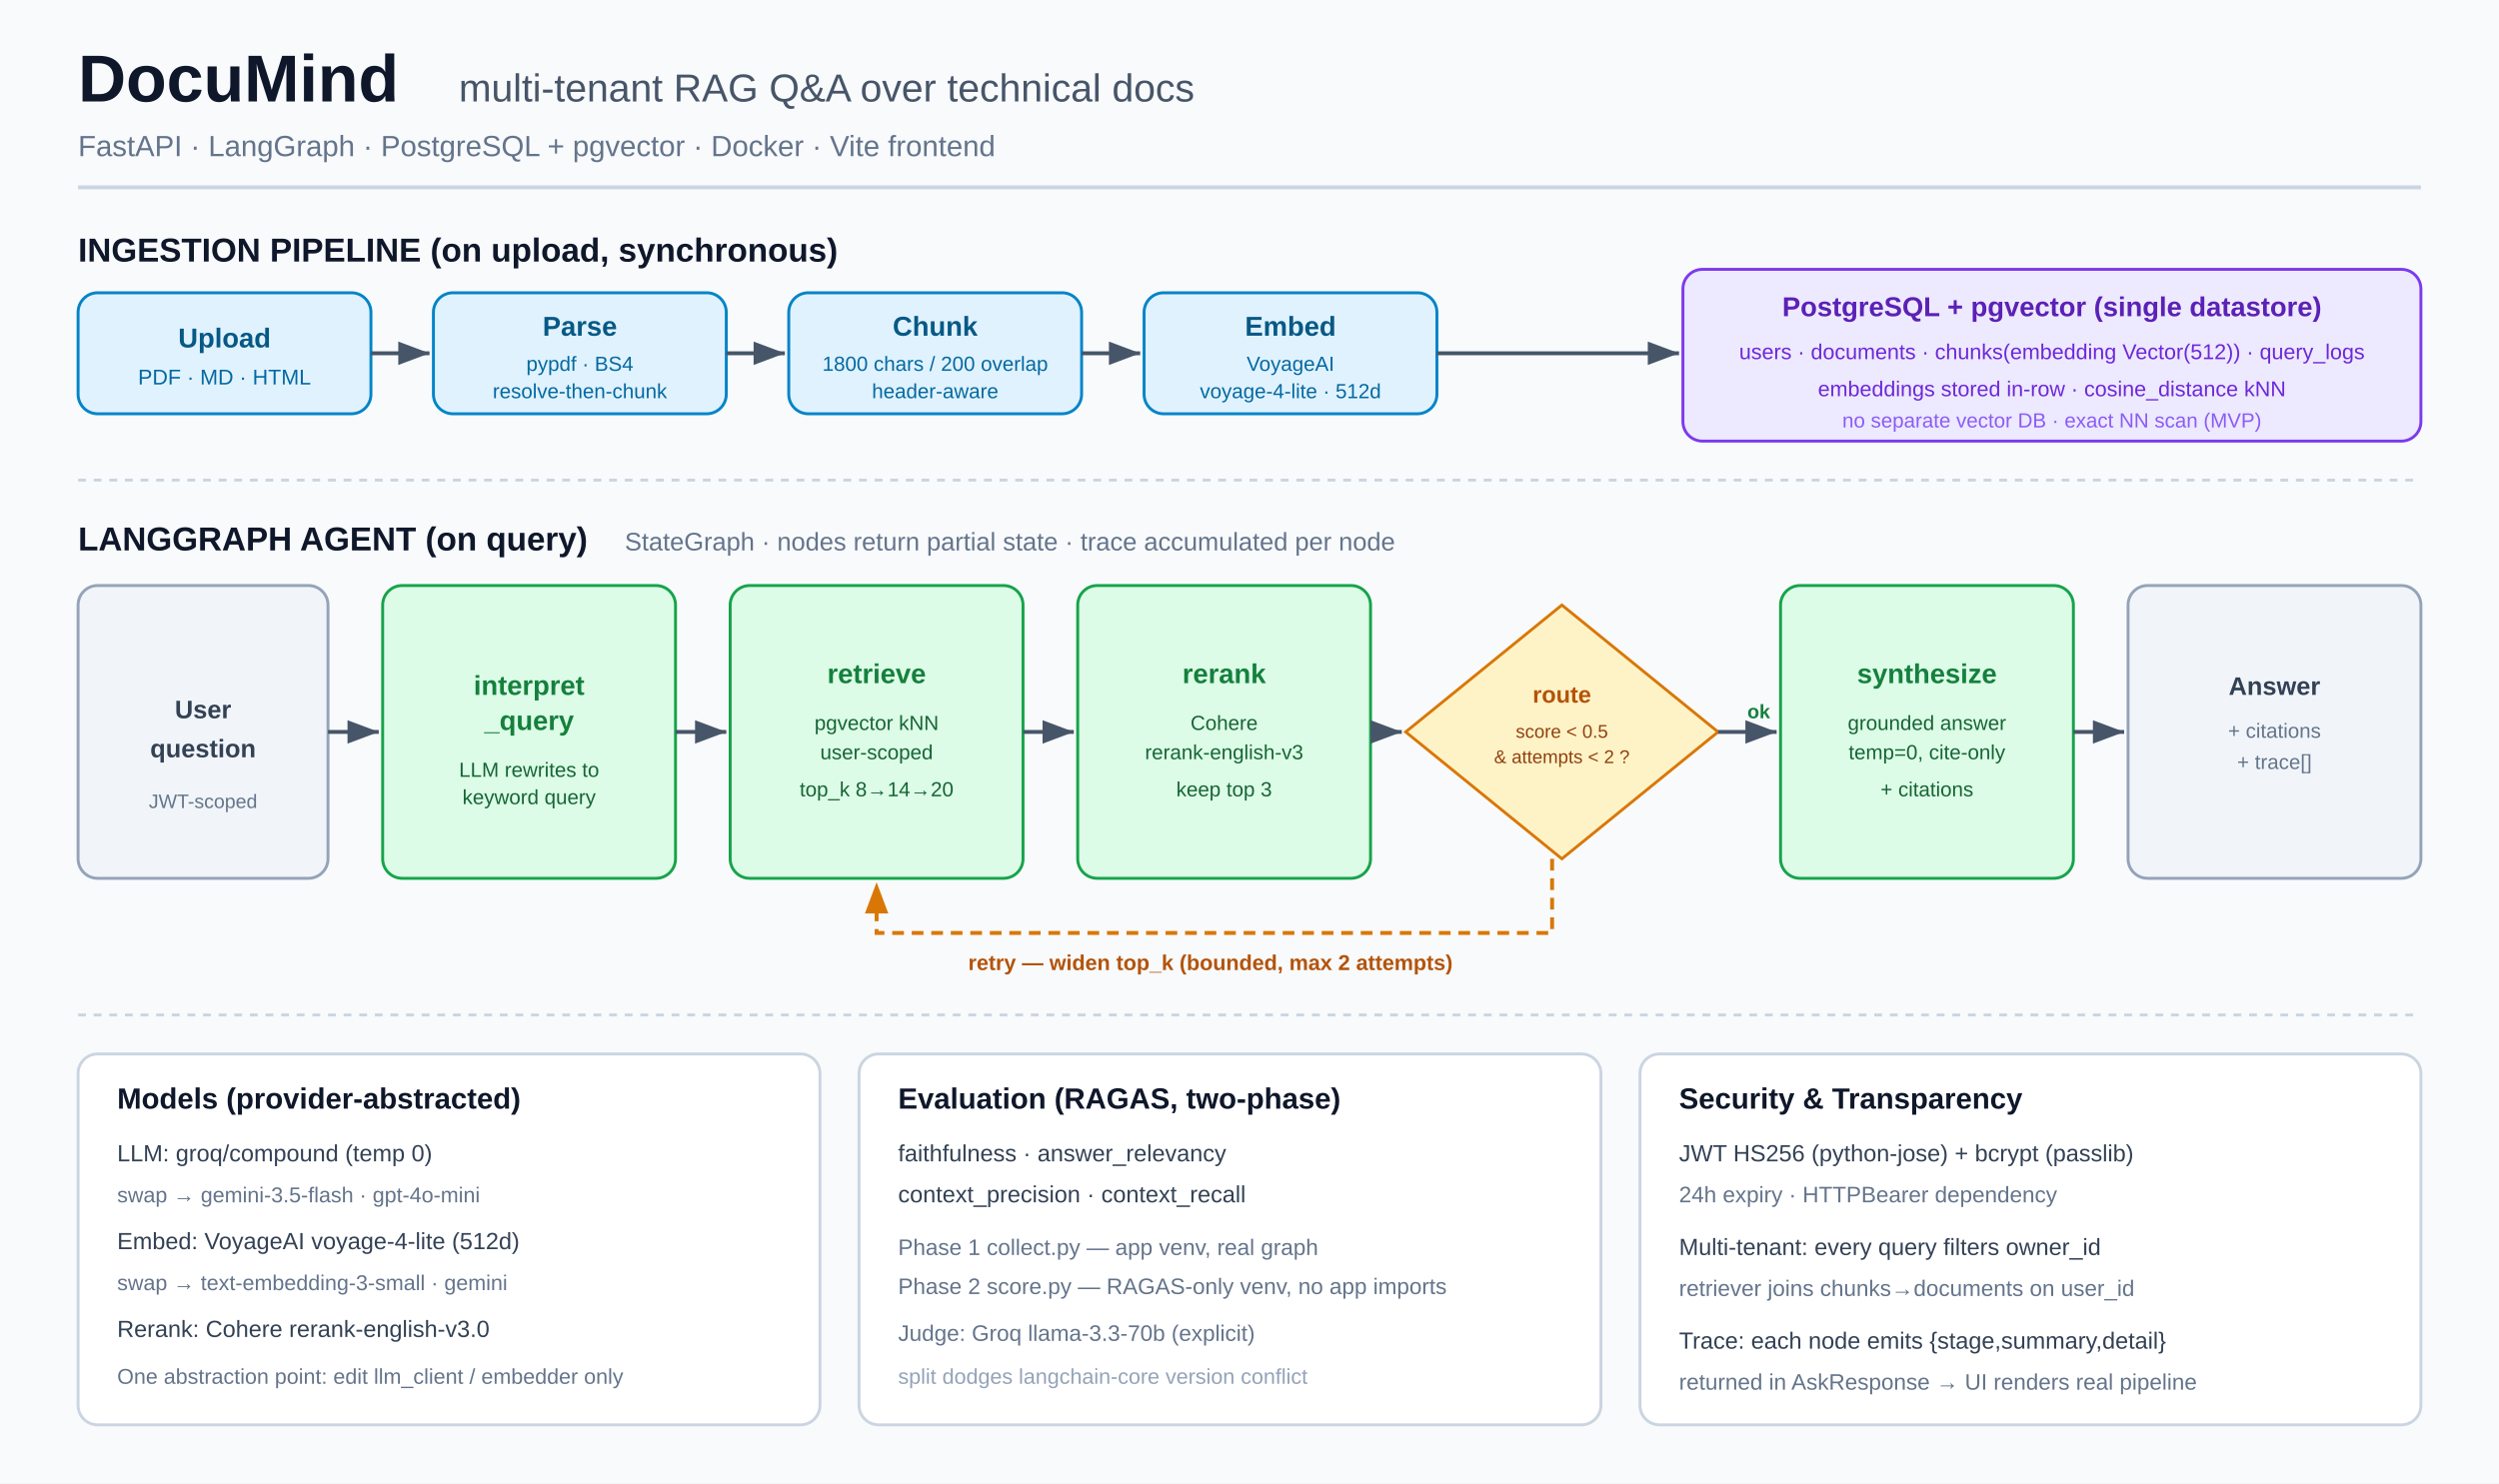
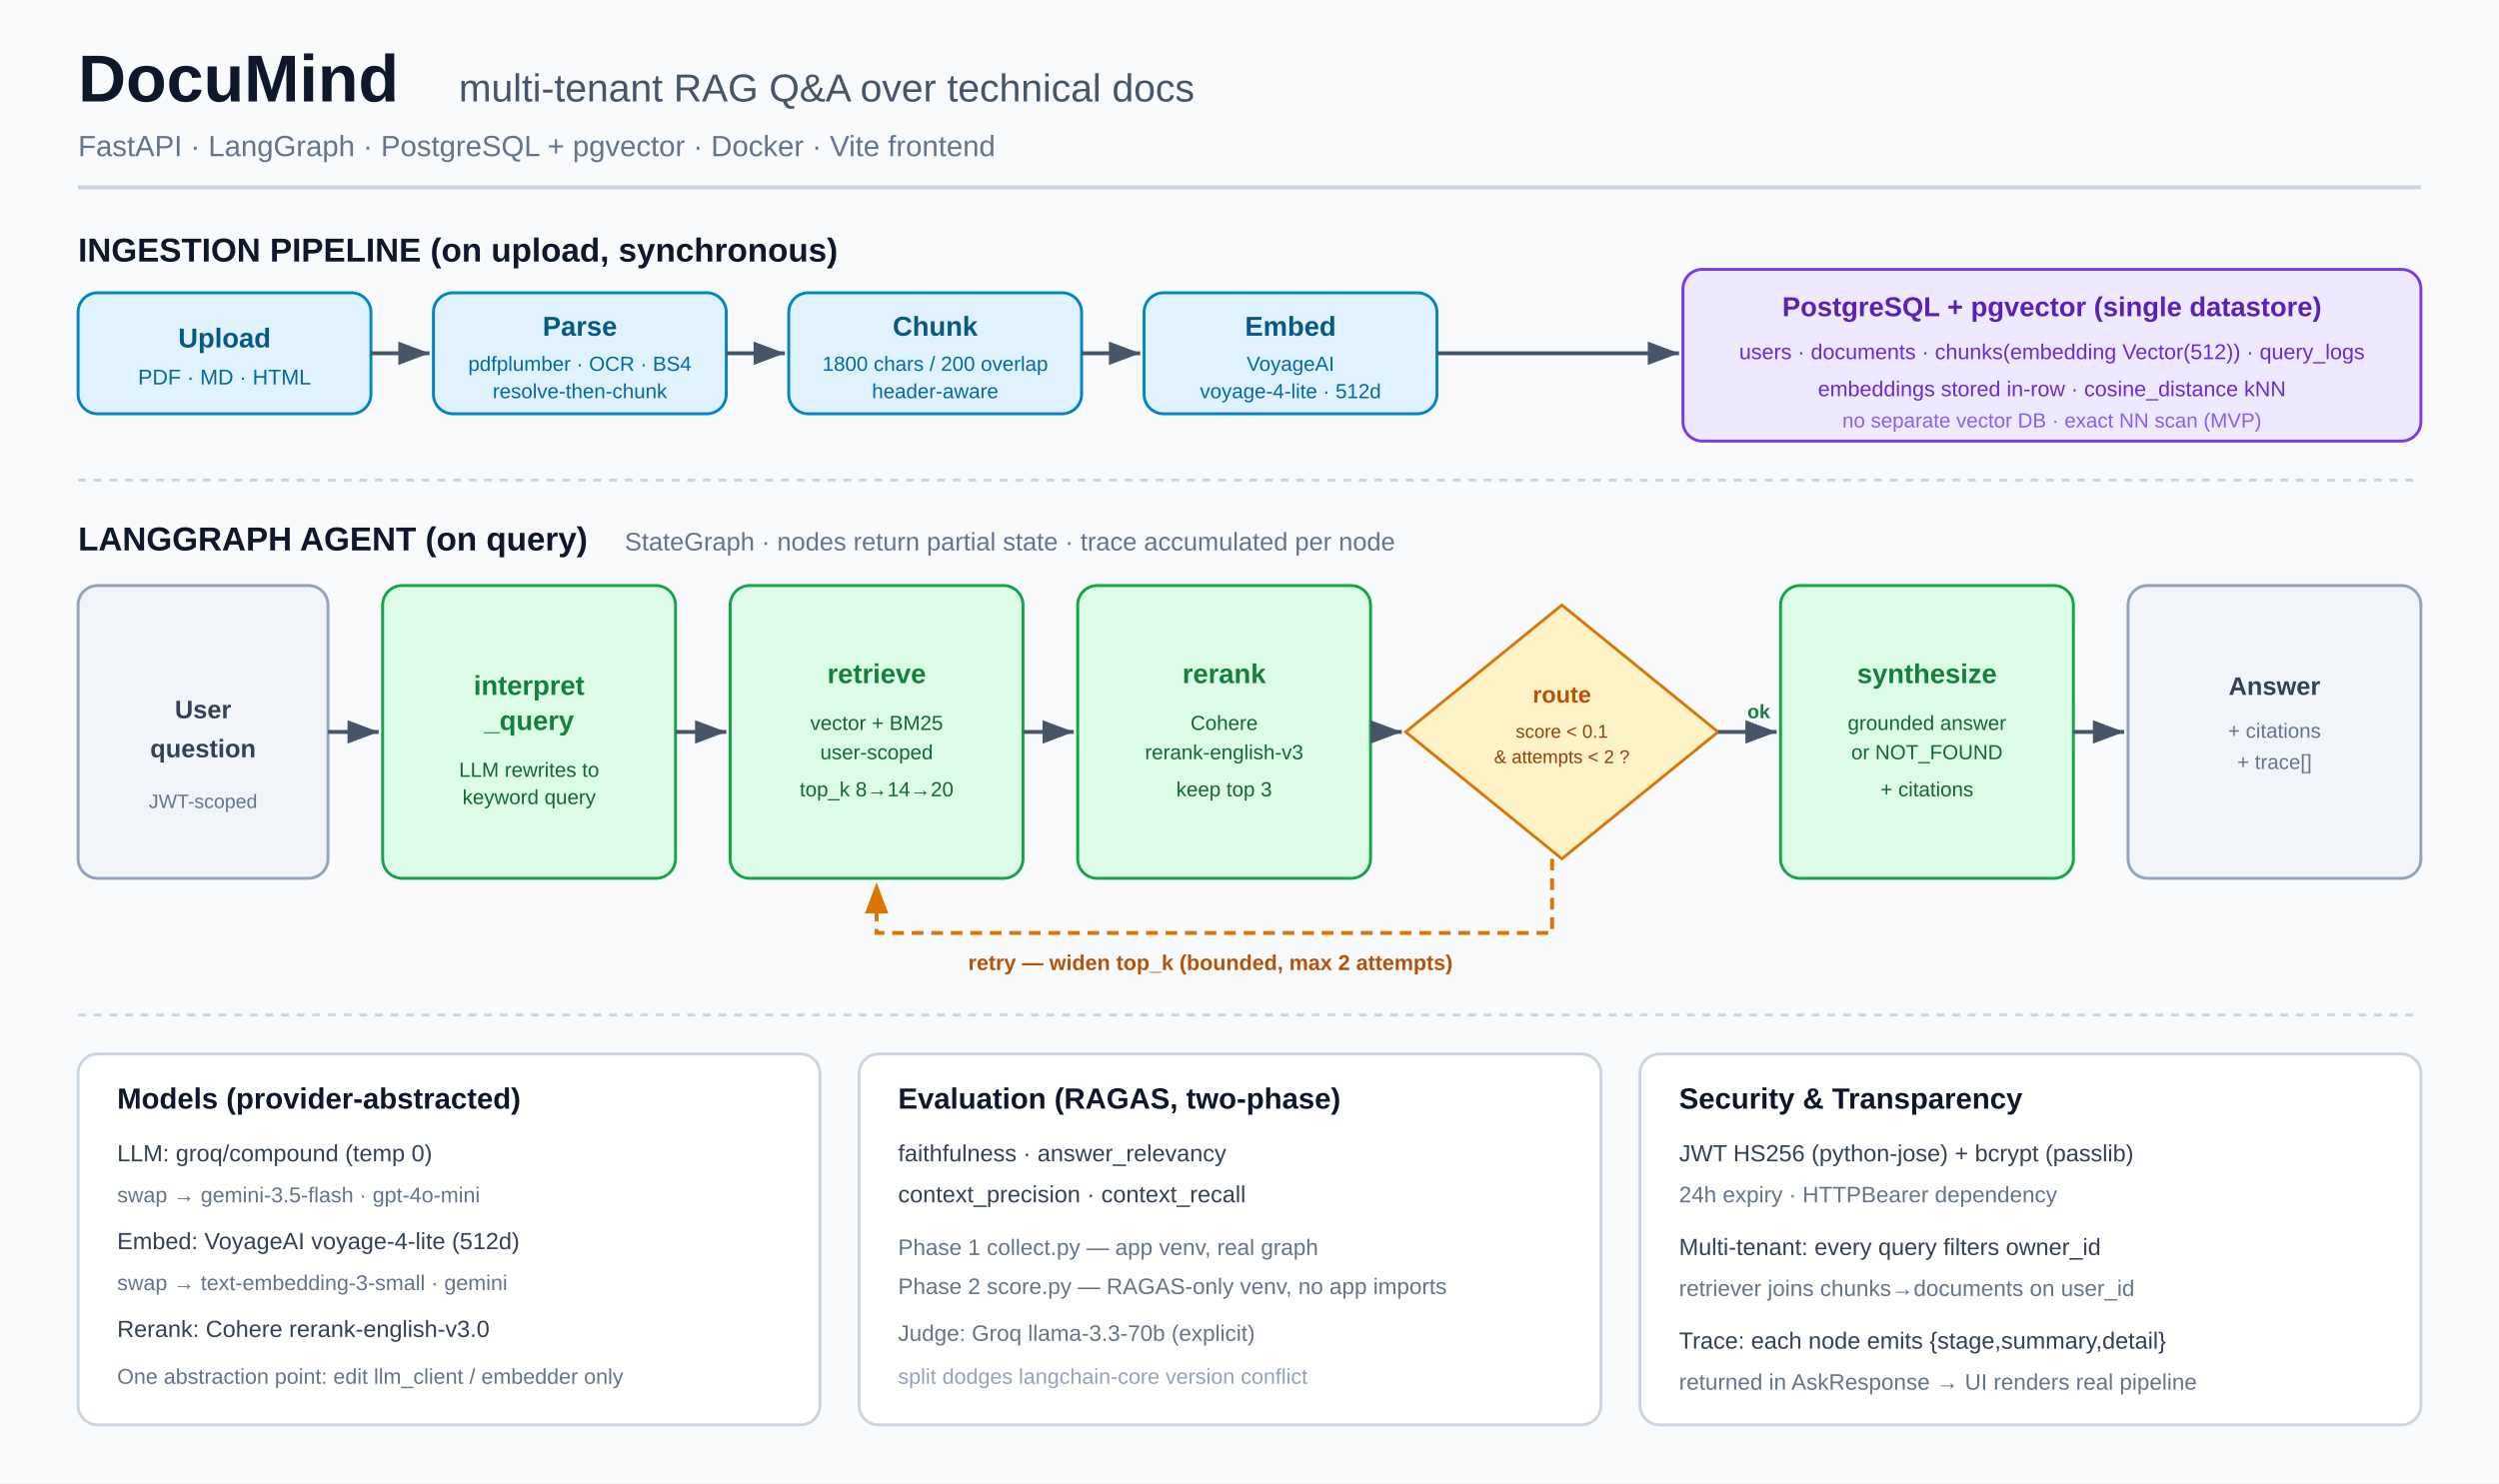
<svg xmlns="http://www.w3.org/2000/svg" width="1280" height="760" viewBox="0 0 1280 760" font-family="Segoe UI, Arial, sans-serif">
  <defs>
    <marker id="arrow" markerWidth="10" markerHeight="10" refX="8" refY="3" orient="auto" markerUnits="strokeWidth">
      <path d="M0,0 L8,3 L0,6 Z" fill="#475569" />
    </marker>
    <marker id="arrowRetry" markerWidth="10" markerHeight="10" refX="8" refY="3" orient="auto" markerUnits="strokeWidth">
      <path d="M0,0 L8,3 L0,6 Z" fill="#d97706" />
    </marker>
  </defs>
  <rect width="1280" height="760" fill="#f8fafc" />
  <text x="40" y="52" font-size="34" font-weight="700" fill="#0f172a">DocuMind</text>
  <text x="235" y="52" font-size="20" fill="#475569">multi-tenant RAG Q&amp;A over technical docs</text>
  <text x="40" y="80" font-size="15" fill="#64748b">FastAPI · LangGraph · PostgreSQL + pgvector · Docker · Vite frontend</text>
  <line x1="40" y1="96" x2="1240" y2="96" stroke="#cbd5e1" stroke-width="2" />
  <text x="40" y="134" font-size="17" font-weight="700" fill="#0f172a">INGESTION PIPELINE (on upload, synchronous)</text>
  <rect x="40" y="150" width="150" height="62" rx="10" fill="#e0f2fe" stroke="#0284c7" stroke-width="1.5" />
  <text x="115" y="178" font-size="14" font-weight="600" fill="#075985" text-anchor="middle">Upload</text>
  <text x="115" y="197" font-size="11" fill="#0369a1" text-anchor="middle">PDF · MD · HTML</text>
  <rect x="222" y="150" width="150" height="62" rx="10" fill="#e0f2fe" stroke="#0284c7" stroke-width="1.5" />
  <text x="297" y="172" font-size="14" font-weight="600" fill="#075985" text-anchor="middle">Parse</text>
-   <text x="297" y="190" font-size="10.5" fill="#0369a1" text-anchor="middle">pypdf · BS4</text>
+   <text x="297" y="190" font-size="10.5" fill="#0369a1" text-anchor="middle">pdfplumber · OCR · BS4</text>
  <text x="297" y="204" font-size="10.5" fill="#0369a1" text-anchor="middle">resolve-then-chunk</text>
  <rect x="404" y="150" width="150" height="62" rx="10" fill="#e0f2fe" stroke="#0284c7" stroke-width="1.5" />
  <text x="479" y="172" font-size="14" font-weight="600" fill="#075985" text-anchor="middle">Chunk</text>
  <text x="479" y="190" font-size="10.5" fill="#0369a1" text-anchor="middle">1800 chars / 200 overlap</text>
  <text x="479" y="204" font-size="10.5" fill="#0369a1" text-anchor="middle">header-aware</text>
  <rect x="586" y="150" width="150" height="62" rx="10" fill="#e0f2fe" stroke="#0284c7" stroke-width="1.5" />
  <text x="661" y="172" font-size="14" font-weight="600" fill="#075985" text-anchor="middle">Embed</text>
  <text x="661" y="190" font-size="10.5" fill="#0369a1" text-anchor="middle">VoyageAI</text>
  <text x="661" y="204" font-size="10.5" fill="#0369a1" text-anchor="middle">voyage-4-lite · 512d</text>
  <line x1="190" y1="181" x2="220" y2="181" stroke="#475569" stroke-width="2" marker-end="url(#arrow)" />
  <line x1="372" y1="181" x2="402" y2="181" stroke="#475569" stroke-width="2" marker-end="url(#arrow)" />
  <line x1="554" y1="181" x2="584" y2="181" stroke="#475569" stroke-width="2" marker-end="url(#arrow)" />
  <line x1="736" y1="181" x2="860" y2="181" stroke="#475569" stroke-width="2" marker-end="url(#arrow)" />
  <rect x="862" y="138" width="378" height="88" rx="10" fill="#ede9fe" stroke="#7c3aed" stroke-width="1.5" />
  <text x="1051" y="162" font-size="14" font-weight="700" fill="#5b21b6" text-anchor="middle">PostgreSQL + pgvector  (single datastore)</text>
  <text x="1051" y="184" font-size="11" fill="#6d28d9" text-anchor="middle">users · documents · chunks(embedding Vector(512)) · query_logs</text>
  <text x="1051" y="203" font-size="11" fill="#6d28d9" text-anchor="middle">embeddings stored in-row · cosine_distance kNN</text>
  <text x="1051" y="219" font-size="10.5" fill="#8b5cf6" text-anchor="middle">no separate vector DB · exact NN scan (MVP)</text>
  <line x1="40" y1="246" x2="1240" y2="246" stroke="#cbd5e1" stroke-width="1.5" stroke-dasharray="4 4" />
  <text x="40" y="282" font-size="17" font-weight="700" fill="#0f172a">LANGGRAPH AGENT (on query)</text>
  <text x="320" y="282" font-size="13" fill="#64748b">StateGraph · nodes return partial state · trace accumulated per node</text>
  <rect x="40" y="300" width="128" height="150" rx="10" fill="#f1f5f9" stroke="#94a3b8" stroke-width="1.5" />
  <text x="104" y="368" font-size="13" font-weight="600" fill="#334155" text-anchor="middle">User</text>
  <text x="104" y="388" font-size="13" font-weight="600" fill="#334155" text-anchor="middle">question</text>
  <text x="104" y="414" font-size="10" fill="#64748b" text-anchor="middle">JWT-scoped</text>
  <rect x="196" y="300" width="150" height="150" rx="10" fill="#dcfce7" stroke="#16a34a" stroke-width="1.5" />
  <text x="271" y="356" font-size="14" font-weight="700" fill="#15803d" text-anchor="middle">interpret</text>
  <text x="271" y="374" font-size="14" font-weight="700" fill="#15803d" text-anchor="middle">_query</text>
  <text x="271" y="398" font-size="10.5" fill="#166534" text-anchor="middle">LLM rewrites to</text>
  <text x="271" y="412" font-size="10.5" fill="#166534" text-anchor="middle">keyword query</text>
  <rect x="374" y="300" width="150" height="150" rx="10" fill="#dcfce7" stroke="#16a34a" stroke-width="1.5" />
  <text x="449" y="350" font-size="14" font-weight="700" fill="#15803d" text-anchor="middle">retrieve</text>
-   <text x="449" y="374" font-size="10.5" fill="#166534" text-anchor="middle">pgvector kNN</text>
+   <text x="449" y="374" font-size="10.5" fill="#166534" text-anchor="middle">vector + BM25</text>
  <text x="449" y="389" font-size="10.5" fill="#166534" text-anchor="middle">user-scoped</text>
  <text x="449" y="408" font-size="10.5" fill="#166534" text-anchor="middle">top_k 8→14→20</text>
  <rect x="552" y="300" width="150" height="150" rx="10" fill="#dcfce7" stroke="#16a34a" stroke-width="1.5" />
  <text x="627" y="350" font-size="14" font-weight="700" fill="#15803d" text-anchor="middle">rerank</text>
  <text x="627" y="374" font-size="10.5" fill="#166534" text-anchor="middle">Cohere</text>
  <text x="627" y="389" font-size="10.5" fill="#166534" text-anchor="middle">rerank-english-v3</text>
  <text x="627" y="408" font-size="10.5" fill="#166534" text-anchor="middle">keep top 3</text>
  <polygon points="800,310 880,375 800,440 720,375" fill="#fef3c7" stroke="#d97706" stroke-width="1.5" />
  <text x="800" y="360" font-size="12" font-weight="700" fill="#b45309" text-anchor="middle">route</text>
-   <text x="800" y="378" font-size="9.5" fill="#92400e" text-anchor="middle">score &lt; 0.5</text>
+   <text x="800" y="378" font-size="9.5" fill="#92400e" text-anchor="middle">score &lt; 0.1</text>
  <text x="800" y="391" font-size="9.5" fill="#92400e" text-anchor="middle">&amp; attempts &lt; 2 ?</text>
  <rect x="912" y="300" width="150" height="150" rx="10" fill="#dcfce7" stroke="#16a34a" stroke-width="1.5" />
  <text x="987" y="350" font-size="14" font-weight="700" fill="#15803d" text-anchor="middle">synthesize</text>
  <text x="987" y="374" font-size="10.5" fill="#166534" text-anchor="middle">grounded answer</text>
-   <text x="987" y="389" font-size="10.5" fill="#166534" text-anchor="middle">temp=0, cite-only</text>
+   <text x="987" y="389" font-size="10.5" fill="#166534" text-anchor="middle">or NOT_FOUND</text>
  <text x="987" y="408" font-size="10.5" fill="#166534" text-anchor="middle">+ citations</text>
  <rect x="1090" y="300" width="150" height="150" rx="10" fill="#f1f5f9" stroke="#94a3b8" stroke-width="1.5" />
  <text x="1165" y="356" font-size="13" font-weight="600" fill="#334155" text-anchor="middle">Answer</text>
  <text x="1165" y="378" font-size="10.5" fill="#64748b" text-anchor="middle">+ citations</text>
  <text x="1165" y="394" font-size="10.5" fill="#64748b" text-anchor="middle">+ trace[]</text>
  <line x1="168" y1="375" x2="194" y2="375" stroke="#475569" stroke-width="2" marker-end="url(#arrow)" />
  <line x1="346" y1="375" x2="372" y2="375" stroke="#475569" stroke-width="2" marker-end="url(#arrow)" />
  <line x1="524" y1="375" x2="550" y2="375" stroke="#475569" stroke-width="2" marker-end="url(#arrow)" />
  <line x1="702" y1="375" x2="718" y2="375" stroke="#475569" stroke-width="2" marker-end="url(#arrow)" />
  <line x1="880" y1="375" x2="910" y2="375" stroke="#475569" stroke-width="2" marker-end="url(#arrow)" />
  <text x="895" y="368" font-size="10" fill="#15803d" font-weight="600">ok</text>
  <line x1="1062" y1="375" x2="1088" y2="375" stroke="#475569" stroke-width="2" marker-end="url(#arrow)" />
  <path d="M795,440 L795,478 L449,478 L449,452" fill="none" stroke="#d97706" stroke-width="2" stroke-dasharray="6 4" marker-end="url(#arrowRetry)" />
  <text x="620" y="497" font-size="11" fill="#b45309" font-weight="600" text-anchor="middle">retry — widen top_k (bounded, max 2 attempts)</text>
  <line x1="40" y1="520" x2="1240" y2="520" stroke="#cbd5e1" stroke-width="1.5" stroke-dasharray="4 4" />
  <rect x="40" y="540" width="380" height="190" rx="10" fill="#ffffff" stroke="#cbd5e1" stroke-width="1.5" />
  <text x="60" y="568" font-size="15" font-weight="700" fill="#0f172a">Models (provider-abstracted)</text>
  <text x="60" y="595" font-size="12" fill="#334155">LLM:  groq/compound  (temp 0)</text>
  <text x="60" y="616" font-size="11" fill="#64748b">        swap → gemini-3.5-flash · gpt-4o-mini</text>
  <text x="60" y="640" font-size="12" fill="#334155">Embed: VoyageAI voyage-4-lite (512d)</text>
  <text x="60" y="661" font-size="11" fill="#64748b">        swap → text-embedding-3-small · gemini</text>
  <text x="60" y="685" font-size="12" fill="#334155">Rerank: Cohere rerank-english-v3.0</text>
  <text x="60" y="709" font-size="11" fill="#64748b">One abstraction point: edit llm_client / embedder only</text>
  <rect x="440" y="540" width="380" height="190" rx="10" fill="#ffffff" stroke="#cbd5e1" stroke-width="1.5" />
  <text x="460" y="568" font-size="15" font-weight="700" fill="#0f172a">Evaluation (RAGAS, two-phase)</text>
  <text x="460" y="595" font-size="12" fill="#334155">faithfulness · answer_relevancy</text>
  <text x="460" y="616" font-size="12" fill="#334155">context_precision · context_recall</text>
  <text x="460" y="643" font-size="11.5" fill="#64748b">Phase 1 collect.py — app venv, real graph</text>
  <text x="460" y="663" font-size="11.5" fill="#64748b">Phase 2 score.py — RAGAS-only venv, no app imports</text>
  <text x="460" y="687" font-size="11.5" fill="#64748b">Judge: Groq llama-3.3-70b (explicit)</text>
  <text x="460" y="709" font-size="11" fill="#94a3b8">split dodges langchain-core version conflict</text>
  <rect x="840" y="540" width="400" height="190" rx="10" fill="#ffffff" stroke="#cbd5e1" stroke-width="1.5" />
  <text x="860" y="568" font-size="15" font-weight="700" fill="#0f172a">Security &amp; Transparency</text>
  <text x="860" y="595" font-size="12" fill="#334155">JWT HS256 (python-jose) + bcrypt (passlib)</text>
  <text x="860" y="616" font-size="11.5" fill="#64748b">24h expiry · HTTPBearer dependency</text>
  <text x="860" y="643" font-size="12" fill="#334155">Multi-tenant: every query filters owner_id</text>
  <text x="860" y="664" font-size="11.5" fill="#64748b">retriever joins chunks→documents on user_id</text>
  <text x="860" y="691" font-size="12" fill="#334155">Trace: each node emits {stage,summary,detail}</text>
  <text x="860" y="712" font-size="11.5" fill="#64748b">returned in AskResponse → UI renders real pipeline</text>
</svg>
